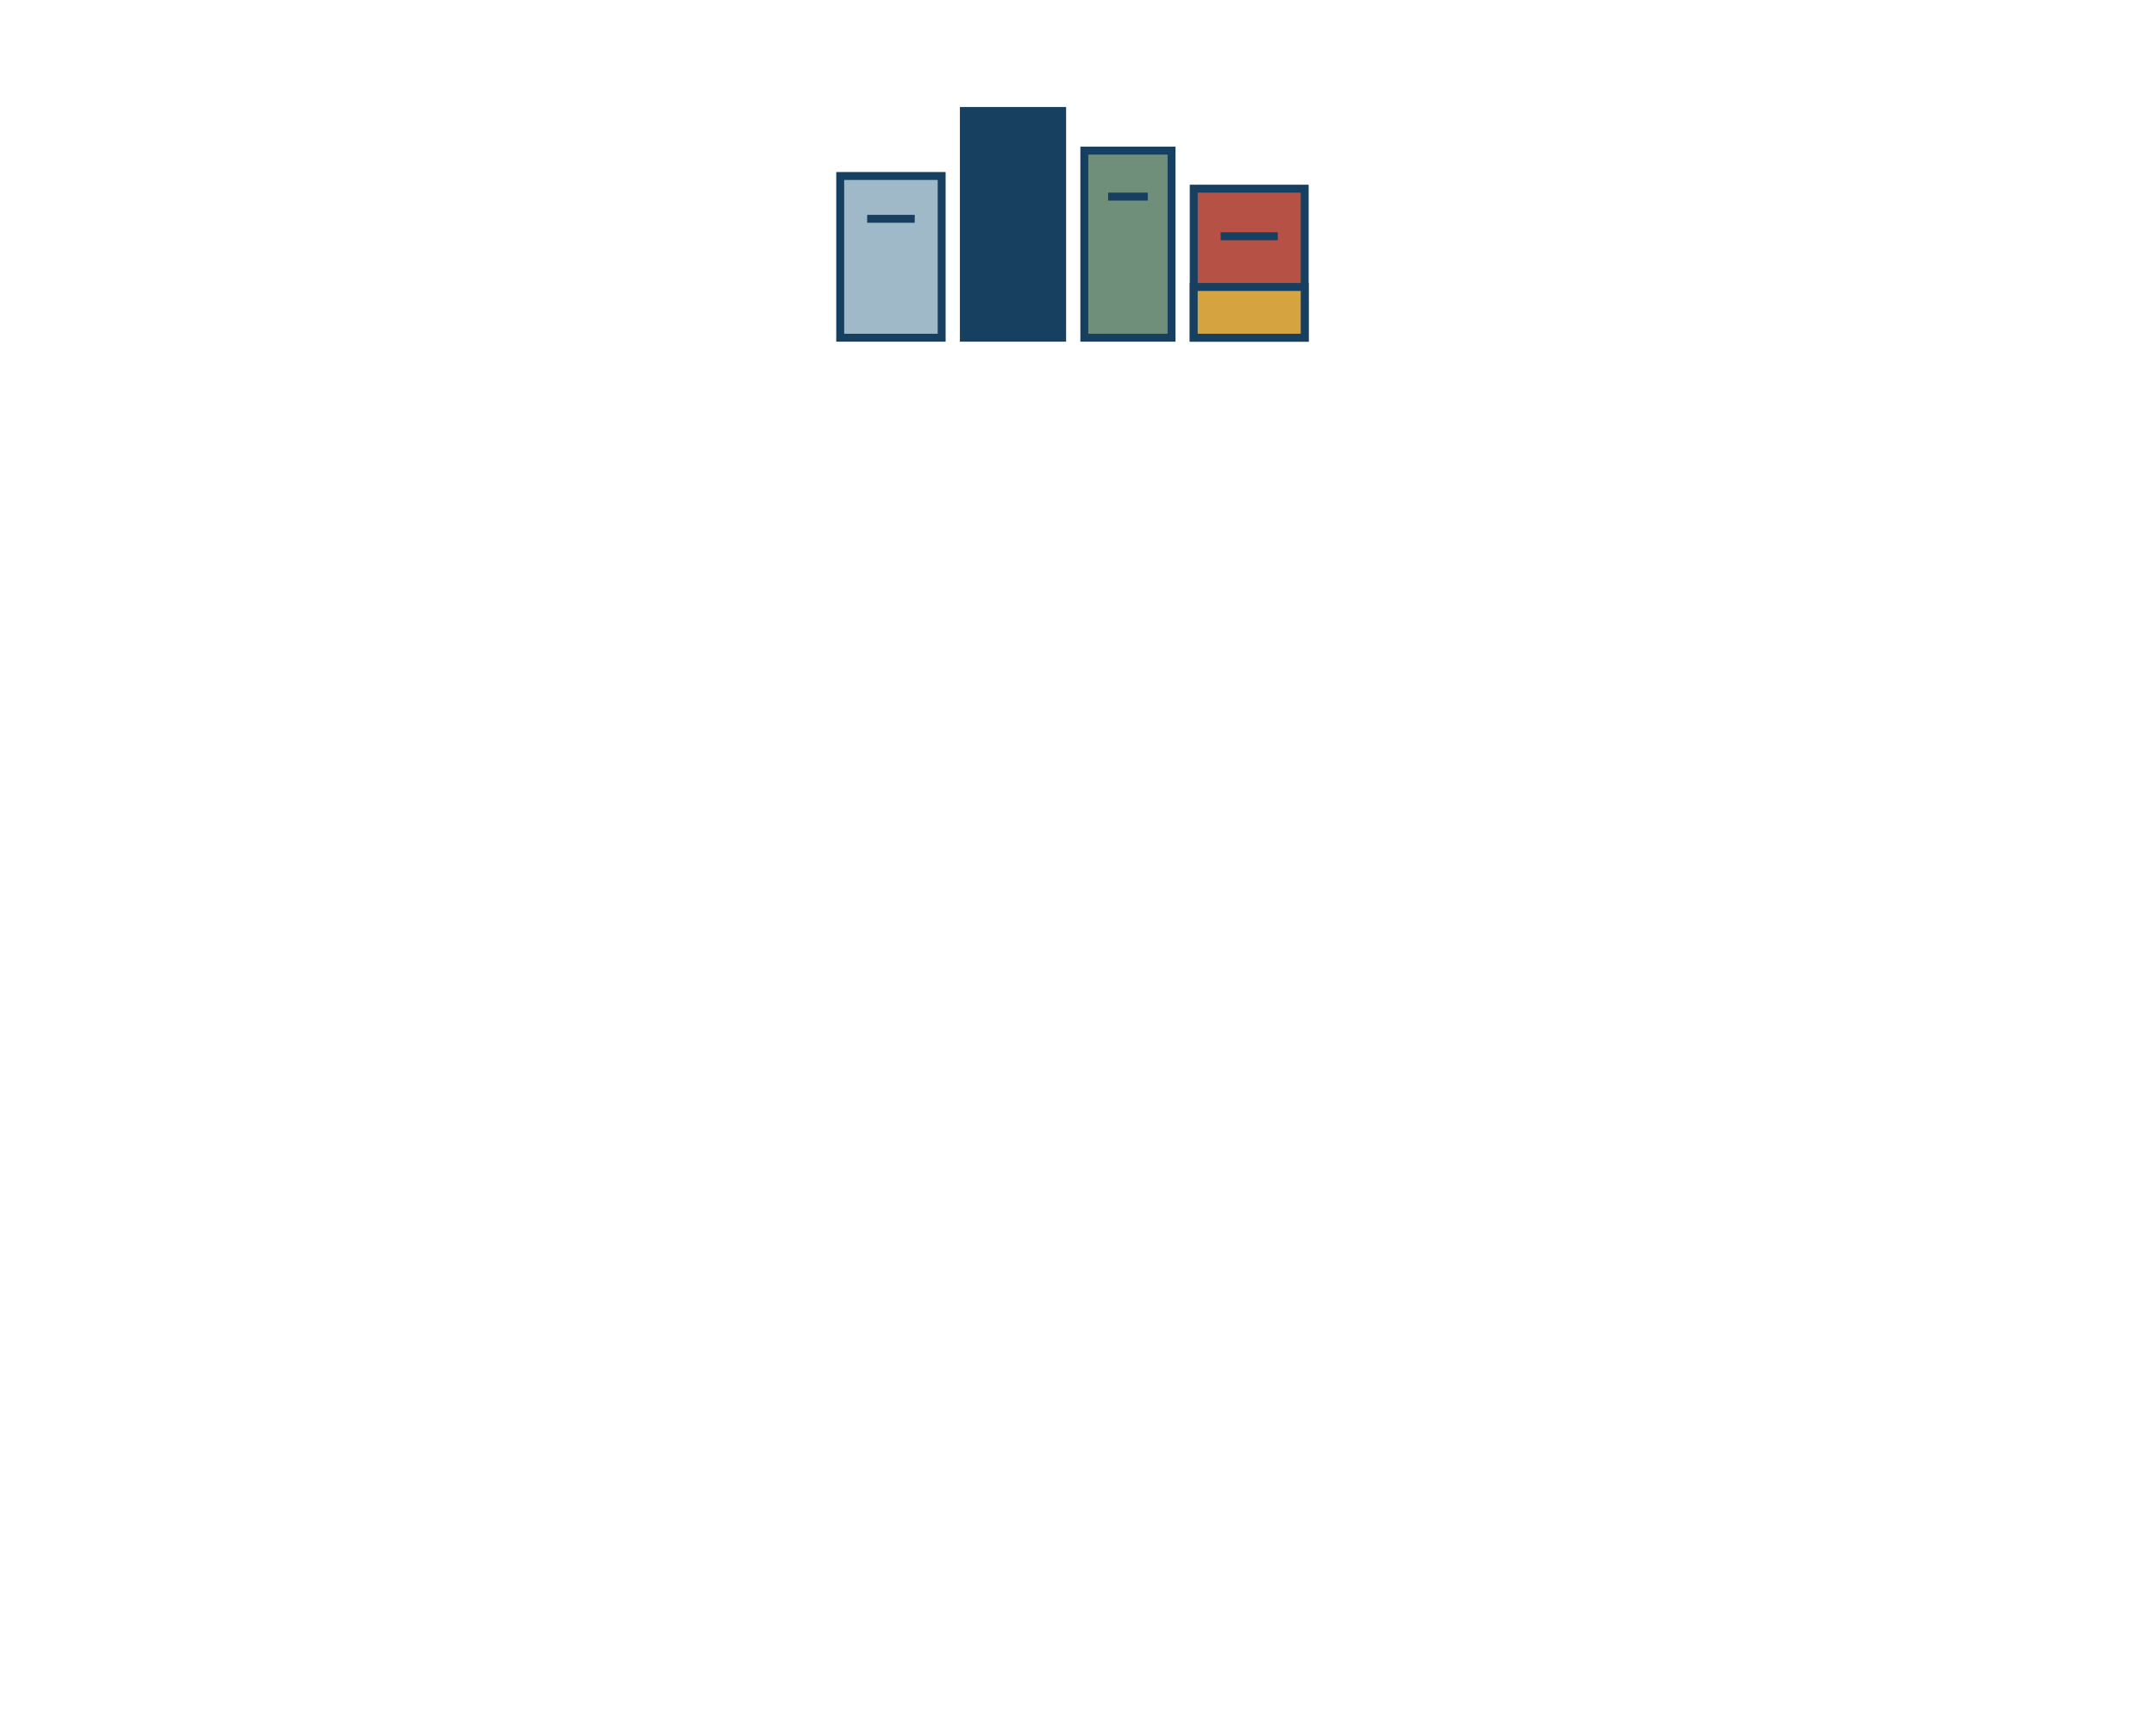
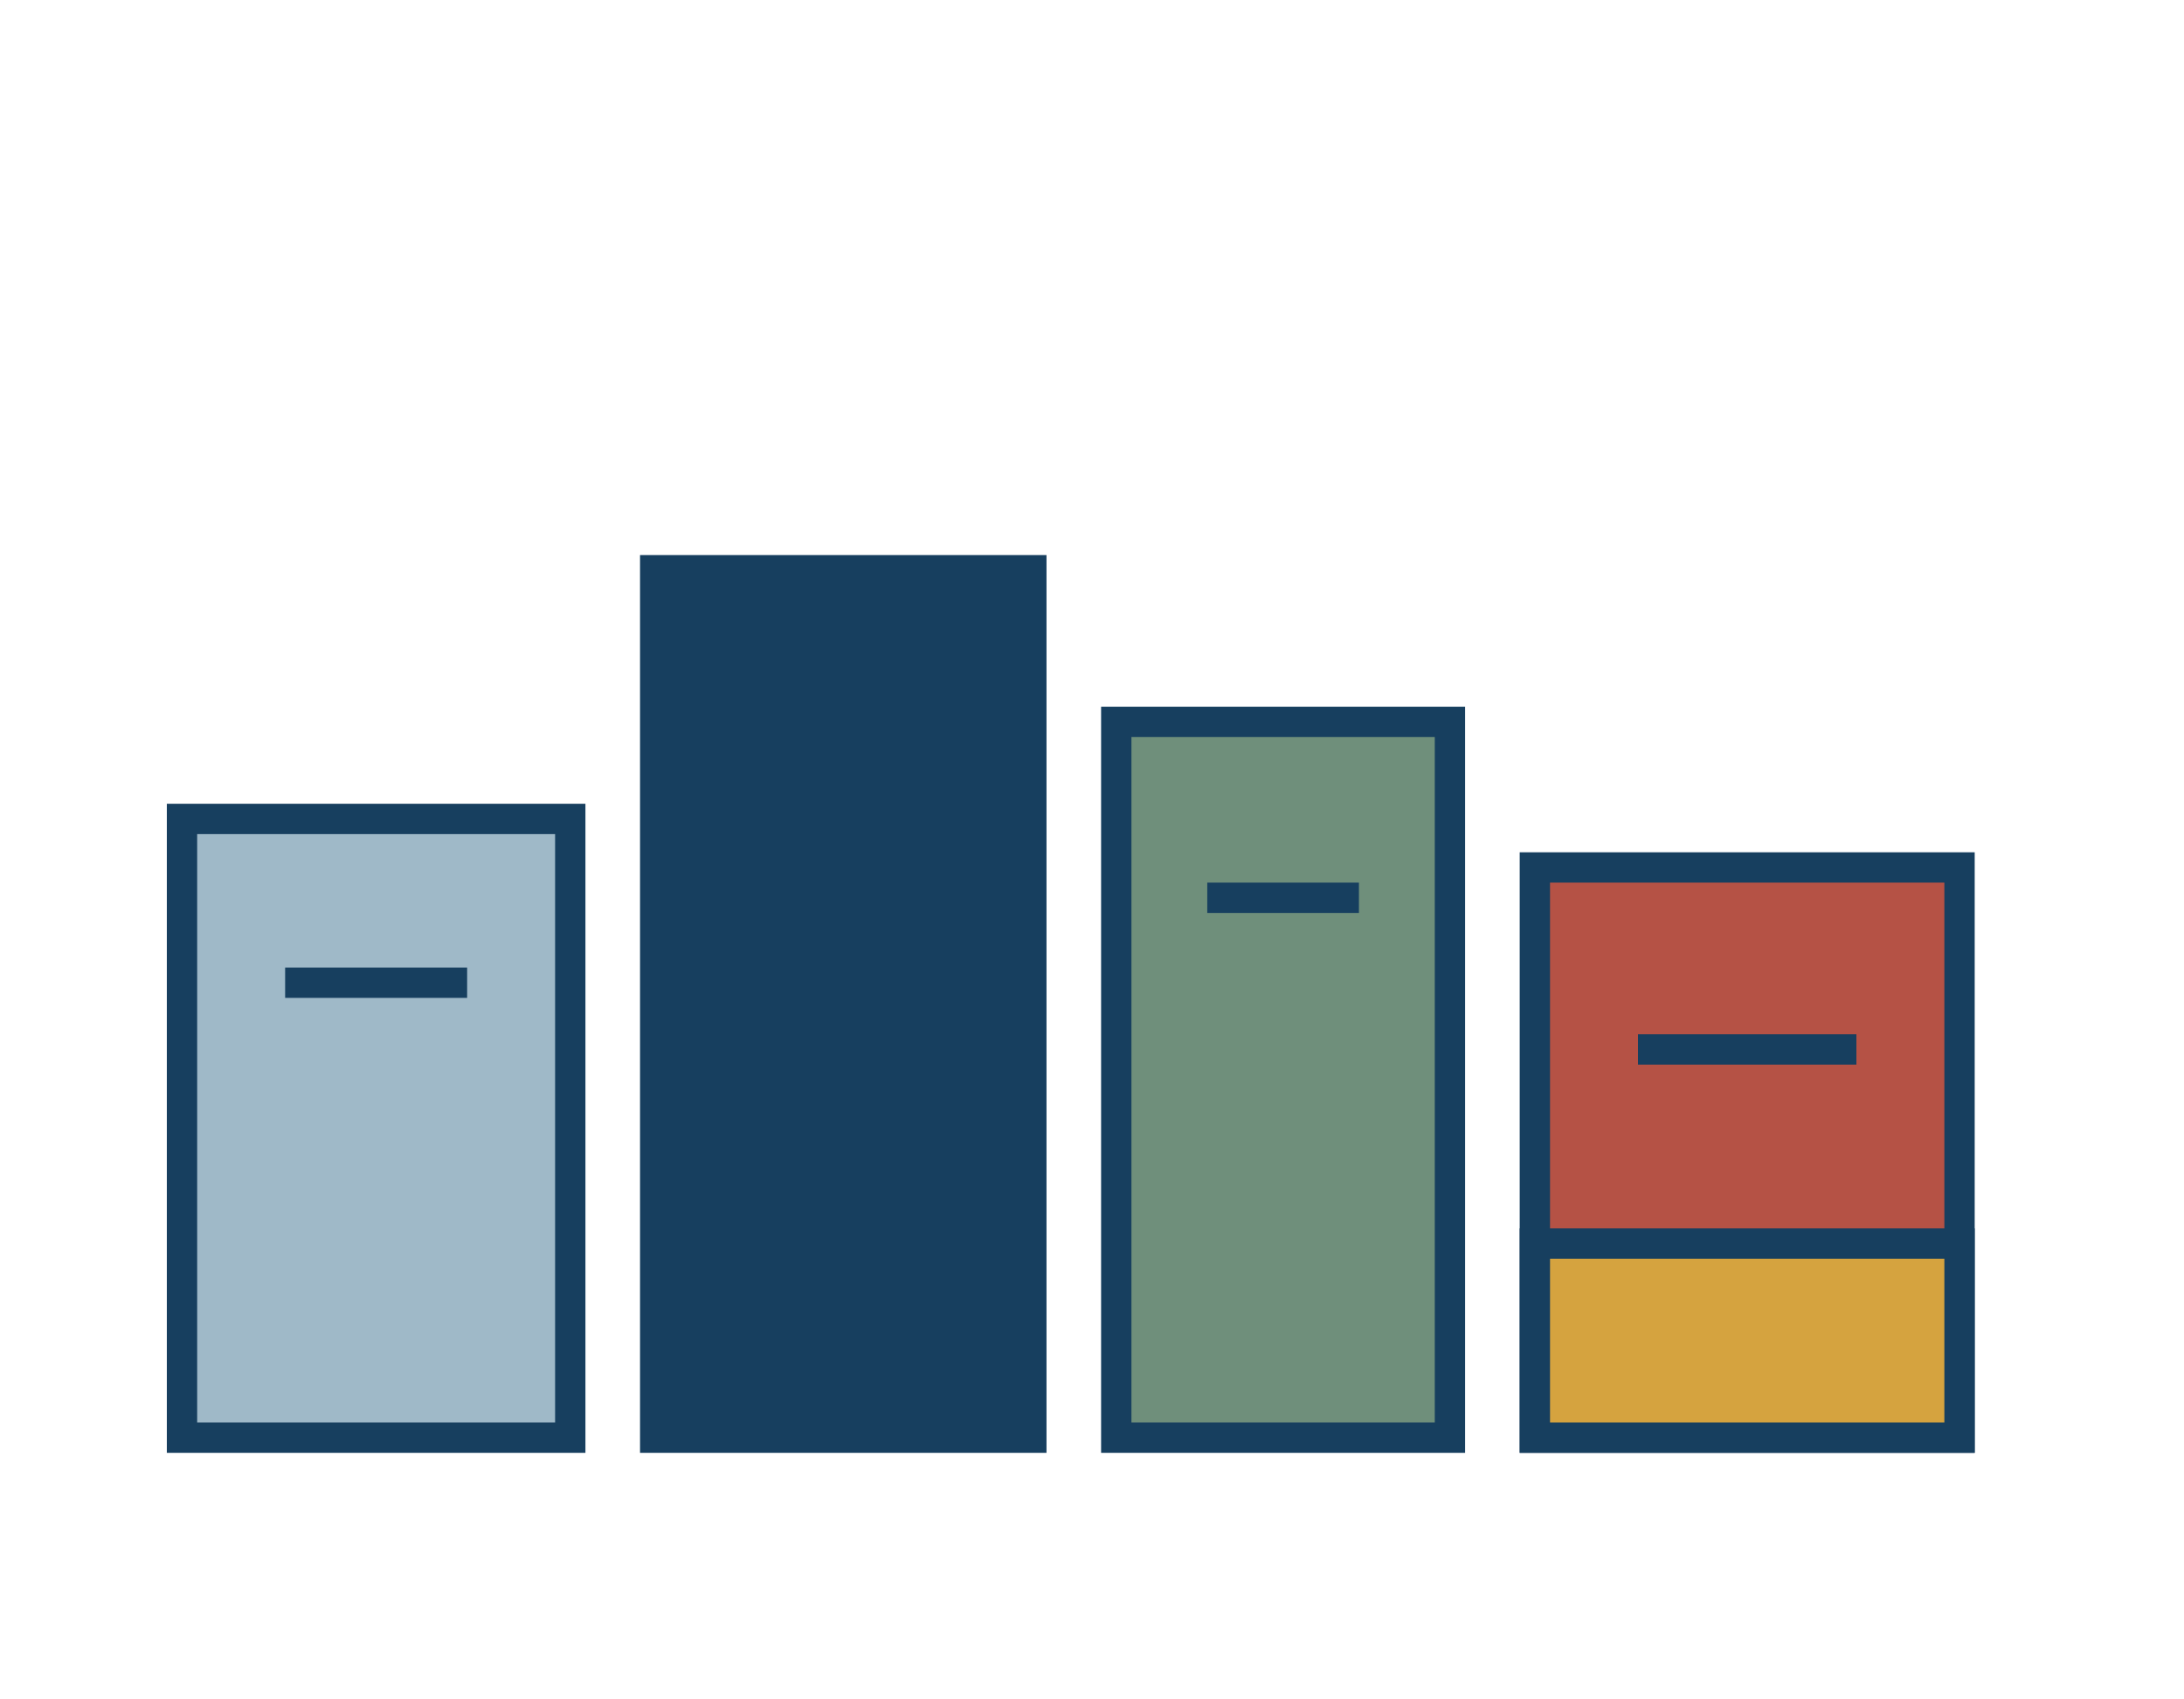
- <svg xmlns="http://www.w3.org/2000/svg" viewBox="-160 -130 680 540">
-   <g transform="translate(90 -142) scale(0.5)" stroke="#173f5f" stroke-width="5">
+ <svg xmlns="http://www.w3.org/2000/svg" viewBox="0 0 360 280">
+   <g stroke="#173f5f" stroke-width="5">
    <path fill="#9fb9c8" d="M30 135h64v102H30z" />
    <path fill="#173f5f" d="M108 94h62v143h-62z" />
    <path fill="#6f8f7b" d="M184 119h55v118h-55z" />
    <path fill="#b55245" d="M253 143h70v94h-70z" />
    <path d="M47 162h30M124 125h30M199 148h25M270 173h36" fill="none" />
    <path fill="#d5a33f" d="M253 205h70v32h-70z" />
  </g>
</svg>
